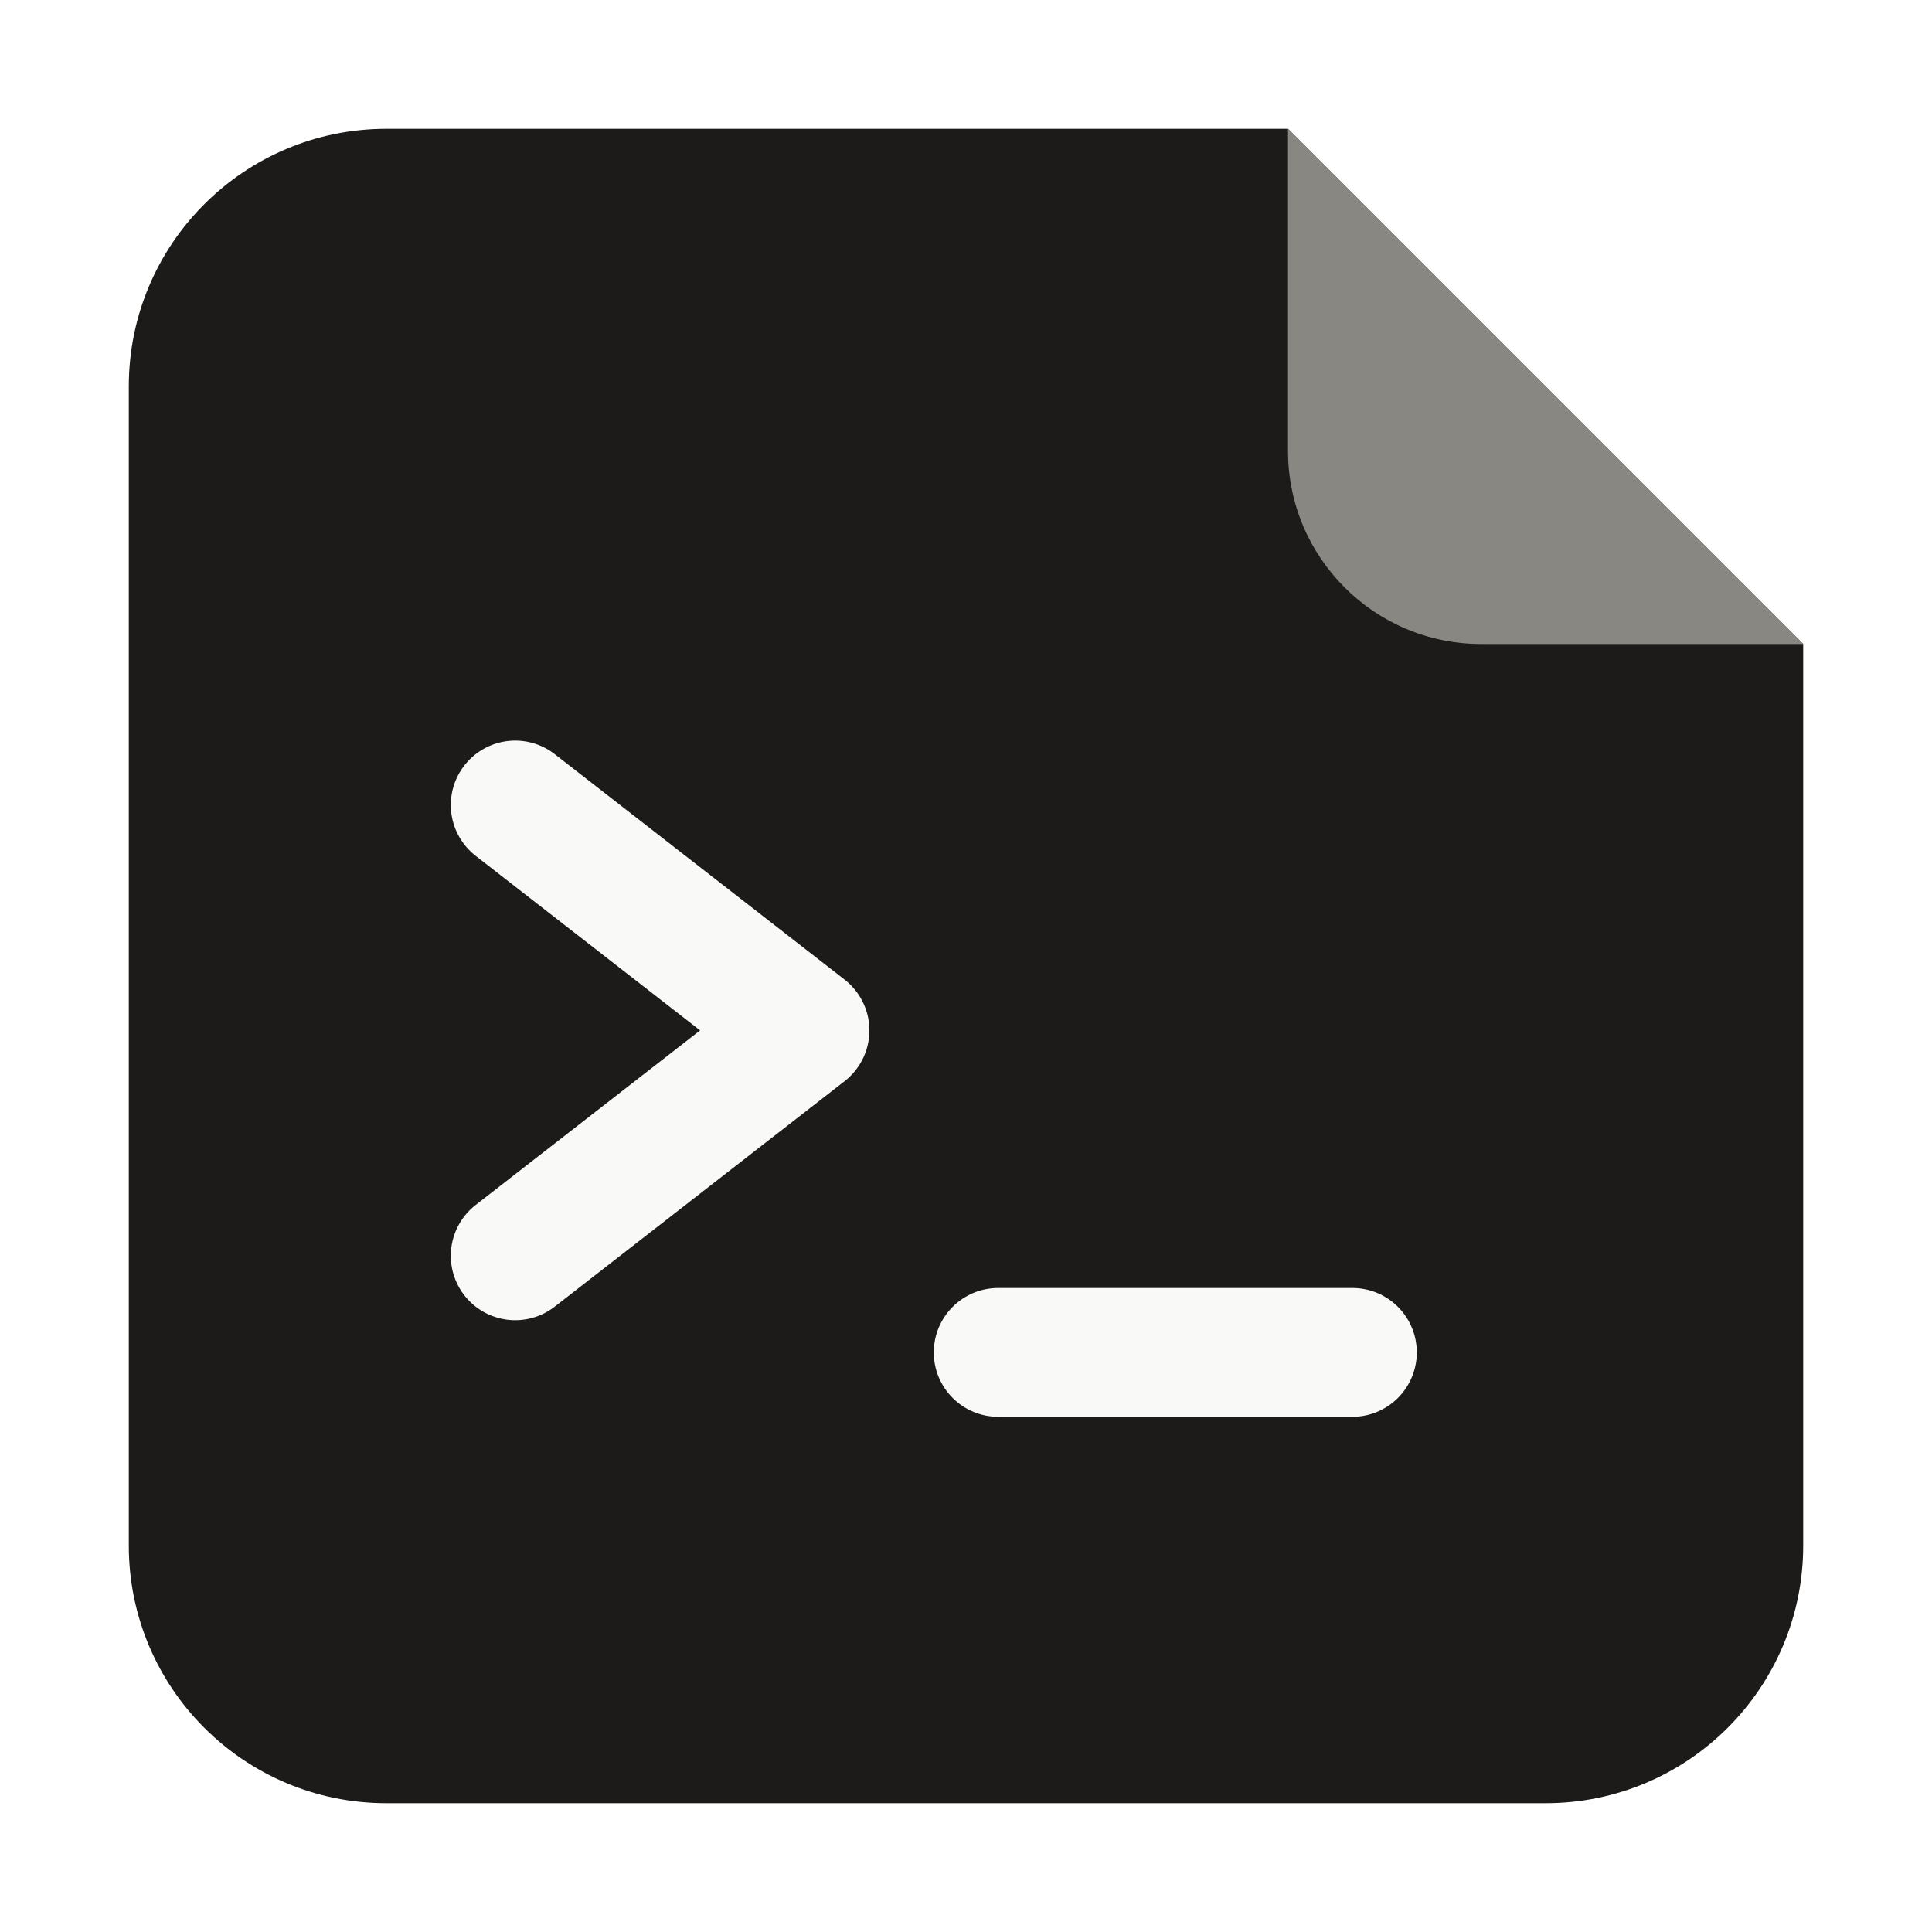
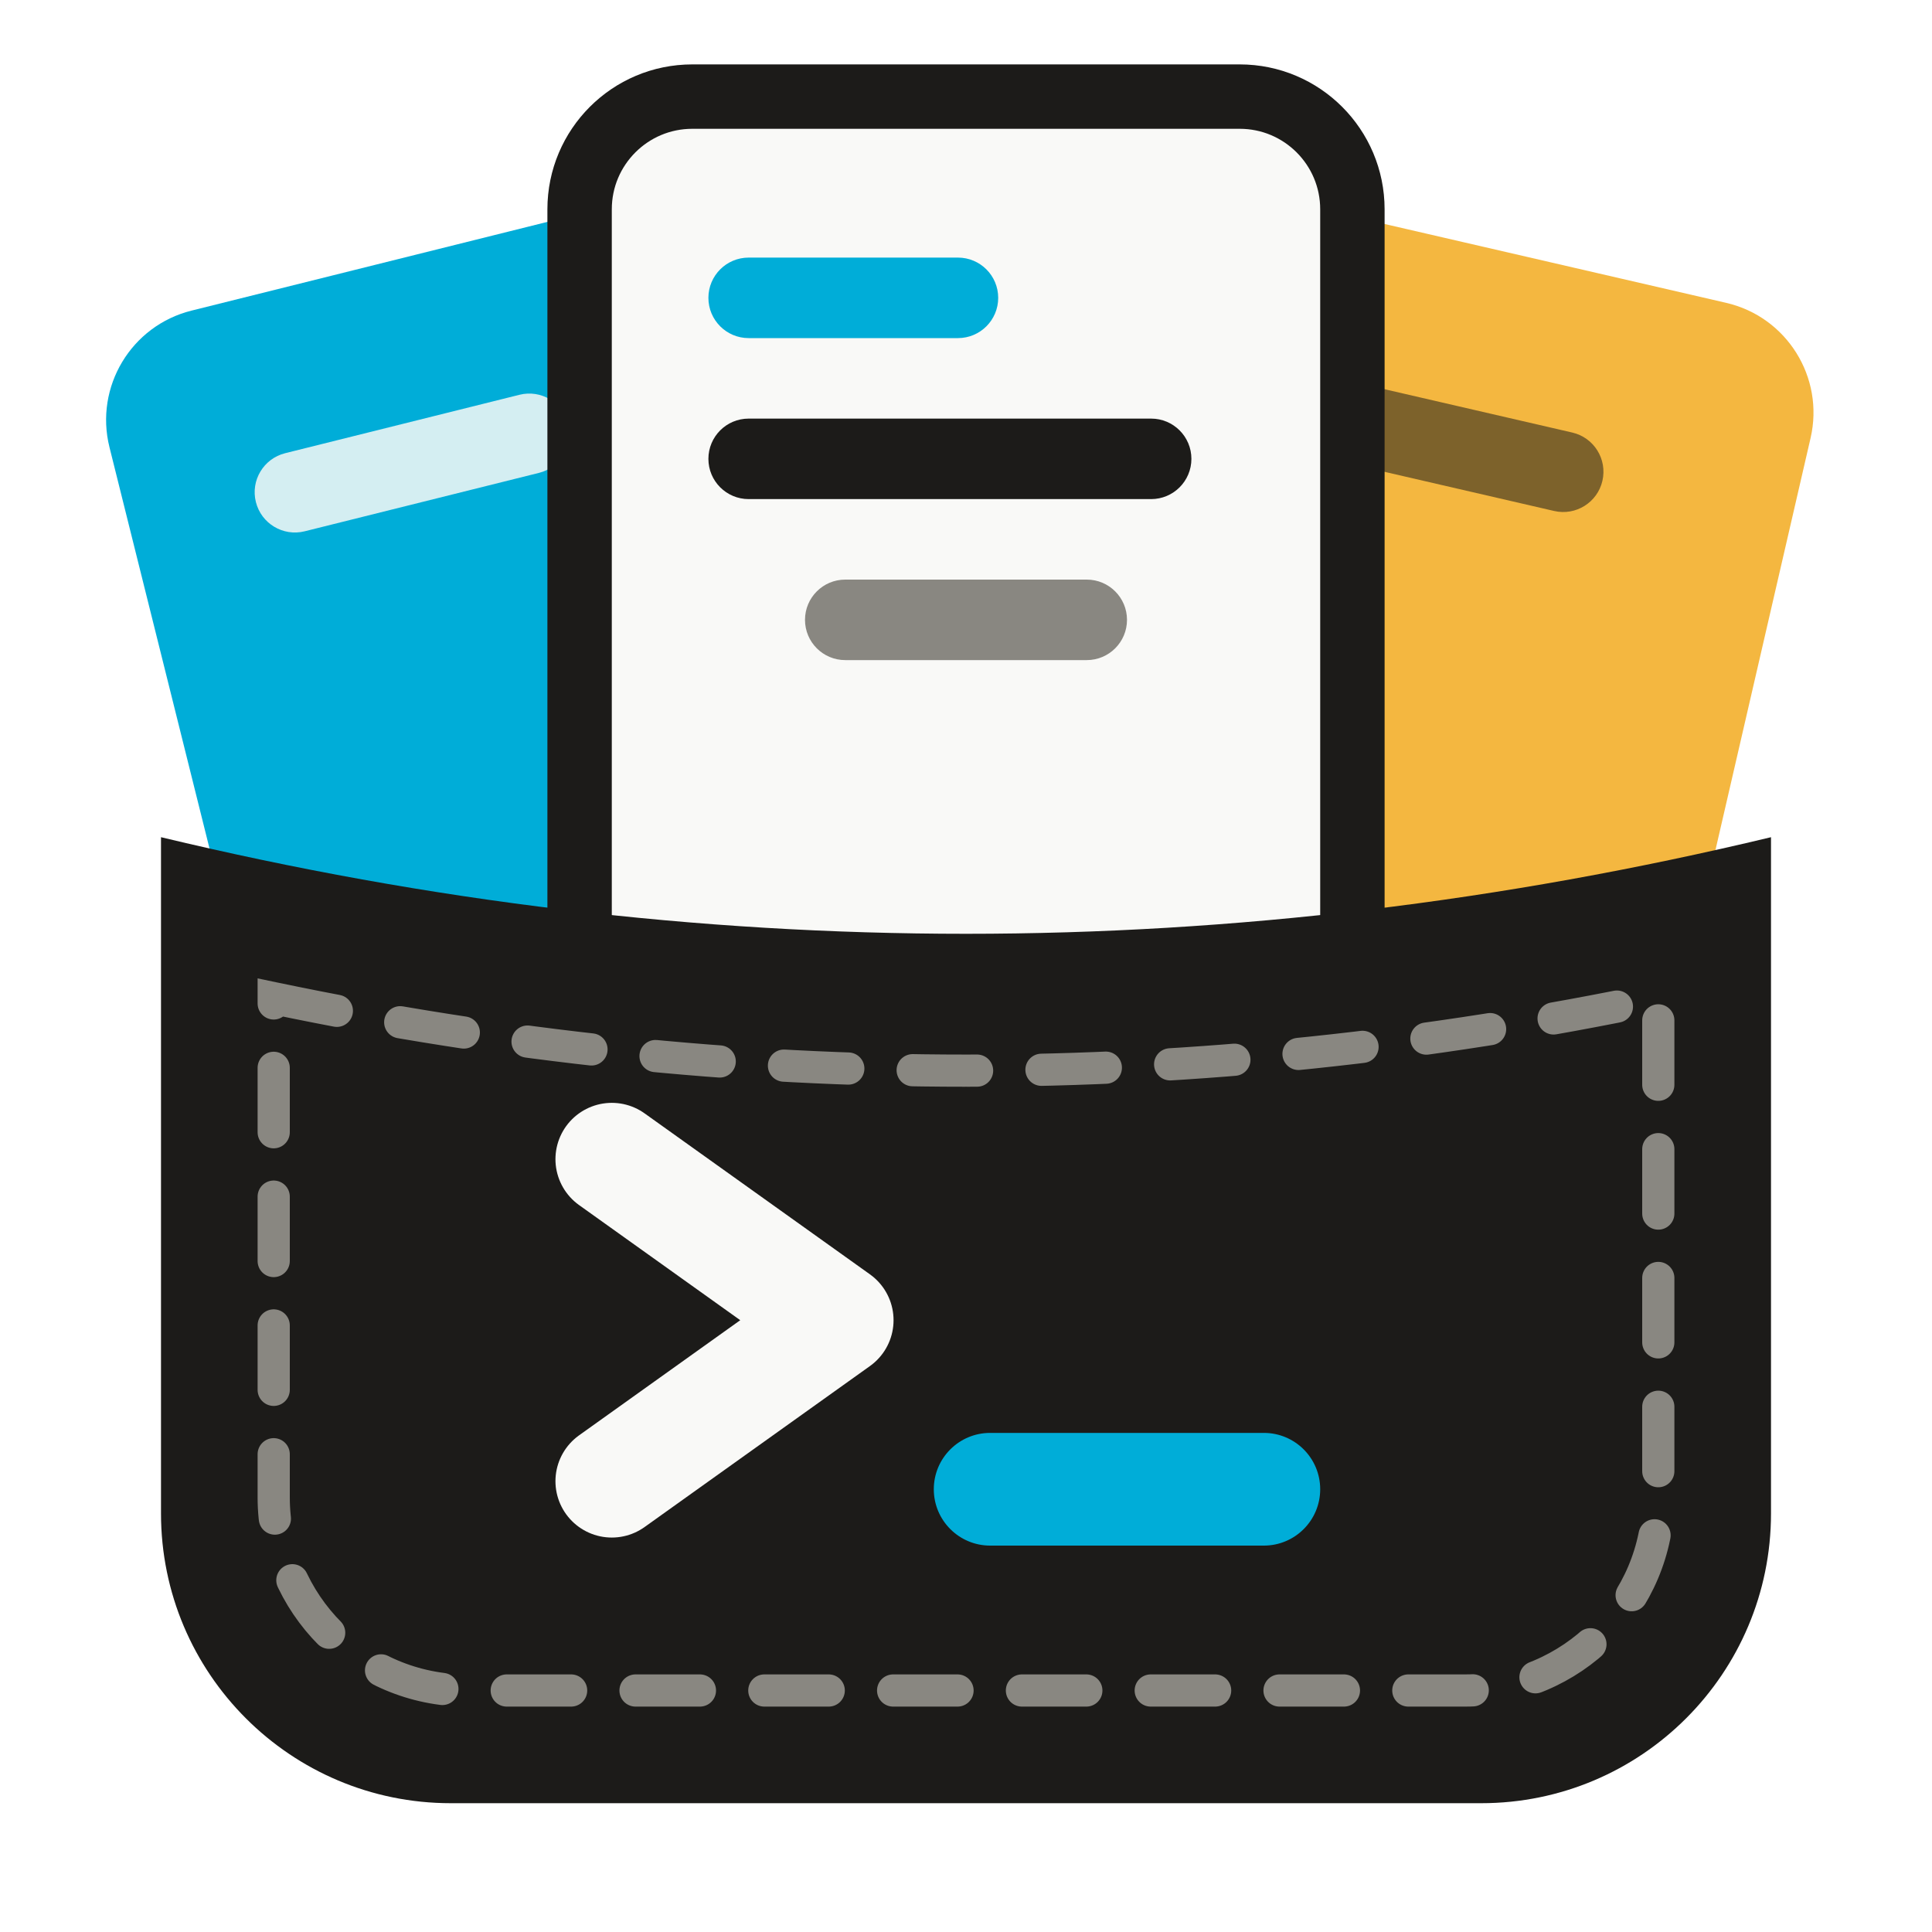
<svg xmlns="http://www.w3.org/2000/svg" width="120" height="120" viewBox="0 0 120 120" role="img" aria-label="Tuck">
-   <path d="M24 8h56l32 32v56a16 16 0 0 1-16 16H24A16 16 0 0 1 8 96V24A16 16 0 0 1 24 8z" fill="#1C1B19" />
-   <path d="M80 8v20a12 12 0 0 0 12 12h20z" fill="#898781" />
-   <path d="M32 50l18 14-18 14" fill="none" stroke="#F9F9F7" stroke-width="8" stroke-linecap="round" stroke-linejoin="round" />
-   <rect x="58" y="80" width="30" height="8" rx="4" fill="#F9F9F7" />
+   <g transform="rotate(-14 40 70)">
+     <rect x="18" y="14" width="44" height="58" rx="7" fill="#00ADD8" />
+     <rect x="26" y="24" width="20" height="5" rx="2.5" fill="#F9F9F7" opacity=".85" />
+   </g>
+   <g transform="rotate(13 80 70)">
+     <rect x="58" y="14" width="44" height="58" rx="7" fill="#F4B740" />
+     <rect x="66" y="24" width="24" height="5" rx="2.5" fill="#1C1B19" opacity=".55" />
+   </g>
+   <rect x="36" y="6" width="48" height="62" rx="7" fill="#F9F9F7" stroke="#1C1B19" stroke-width="4" />
+   <rect x="44" y="16" width="18" height="5" rx="2.5" fill="#00ADD8" />
+   <rect x="44" y="26" width="30" height="5" rx="2.5" fill="#1C1B19" />
+   <rect x="50" y="36" width="20" height="5" rx="2.5" fill="#898781" />
+   <path d="M10 52q50 12 100 0v42a18 18 0 0 1-18 18H28a18 18 0 0 1-18-18z" fill="#1C1B19" />
+   <path d="M17 62q43 9 86 0v31a12 12 0 0 1-12 12H29a12 12 0 0 1-12-12z" fill="none" stroke="#898781" stroke-width="2" stroke-dasharray="4 4" stroke-linecap="round" />
+   <path d="M38 72l14 10-14 10" fill="none" stroke="#F9F9F7" stroke-width="7" stroke-linecap="round" stroke-linejoin="round" />
+   <rect x="58" y="89" width="24" height="7" rx="3.5" fill="#00ADD8" />
</svg>
